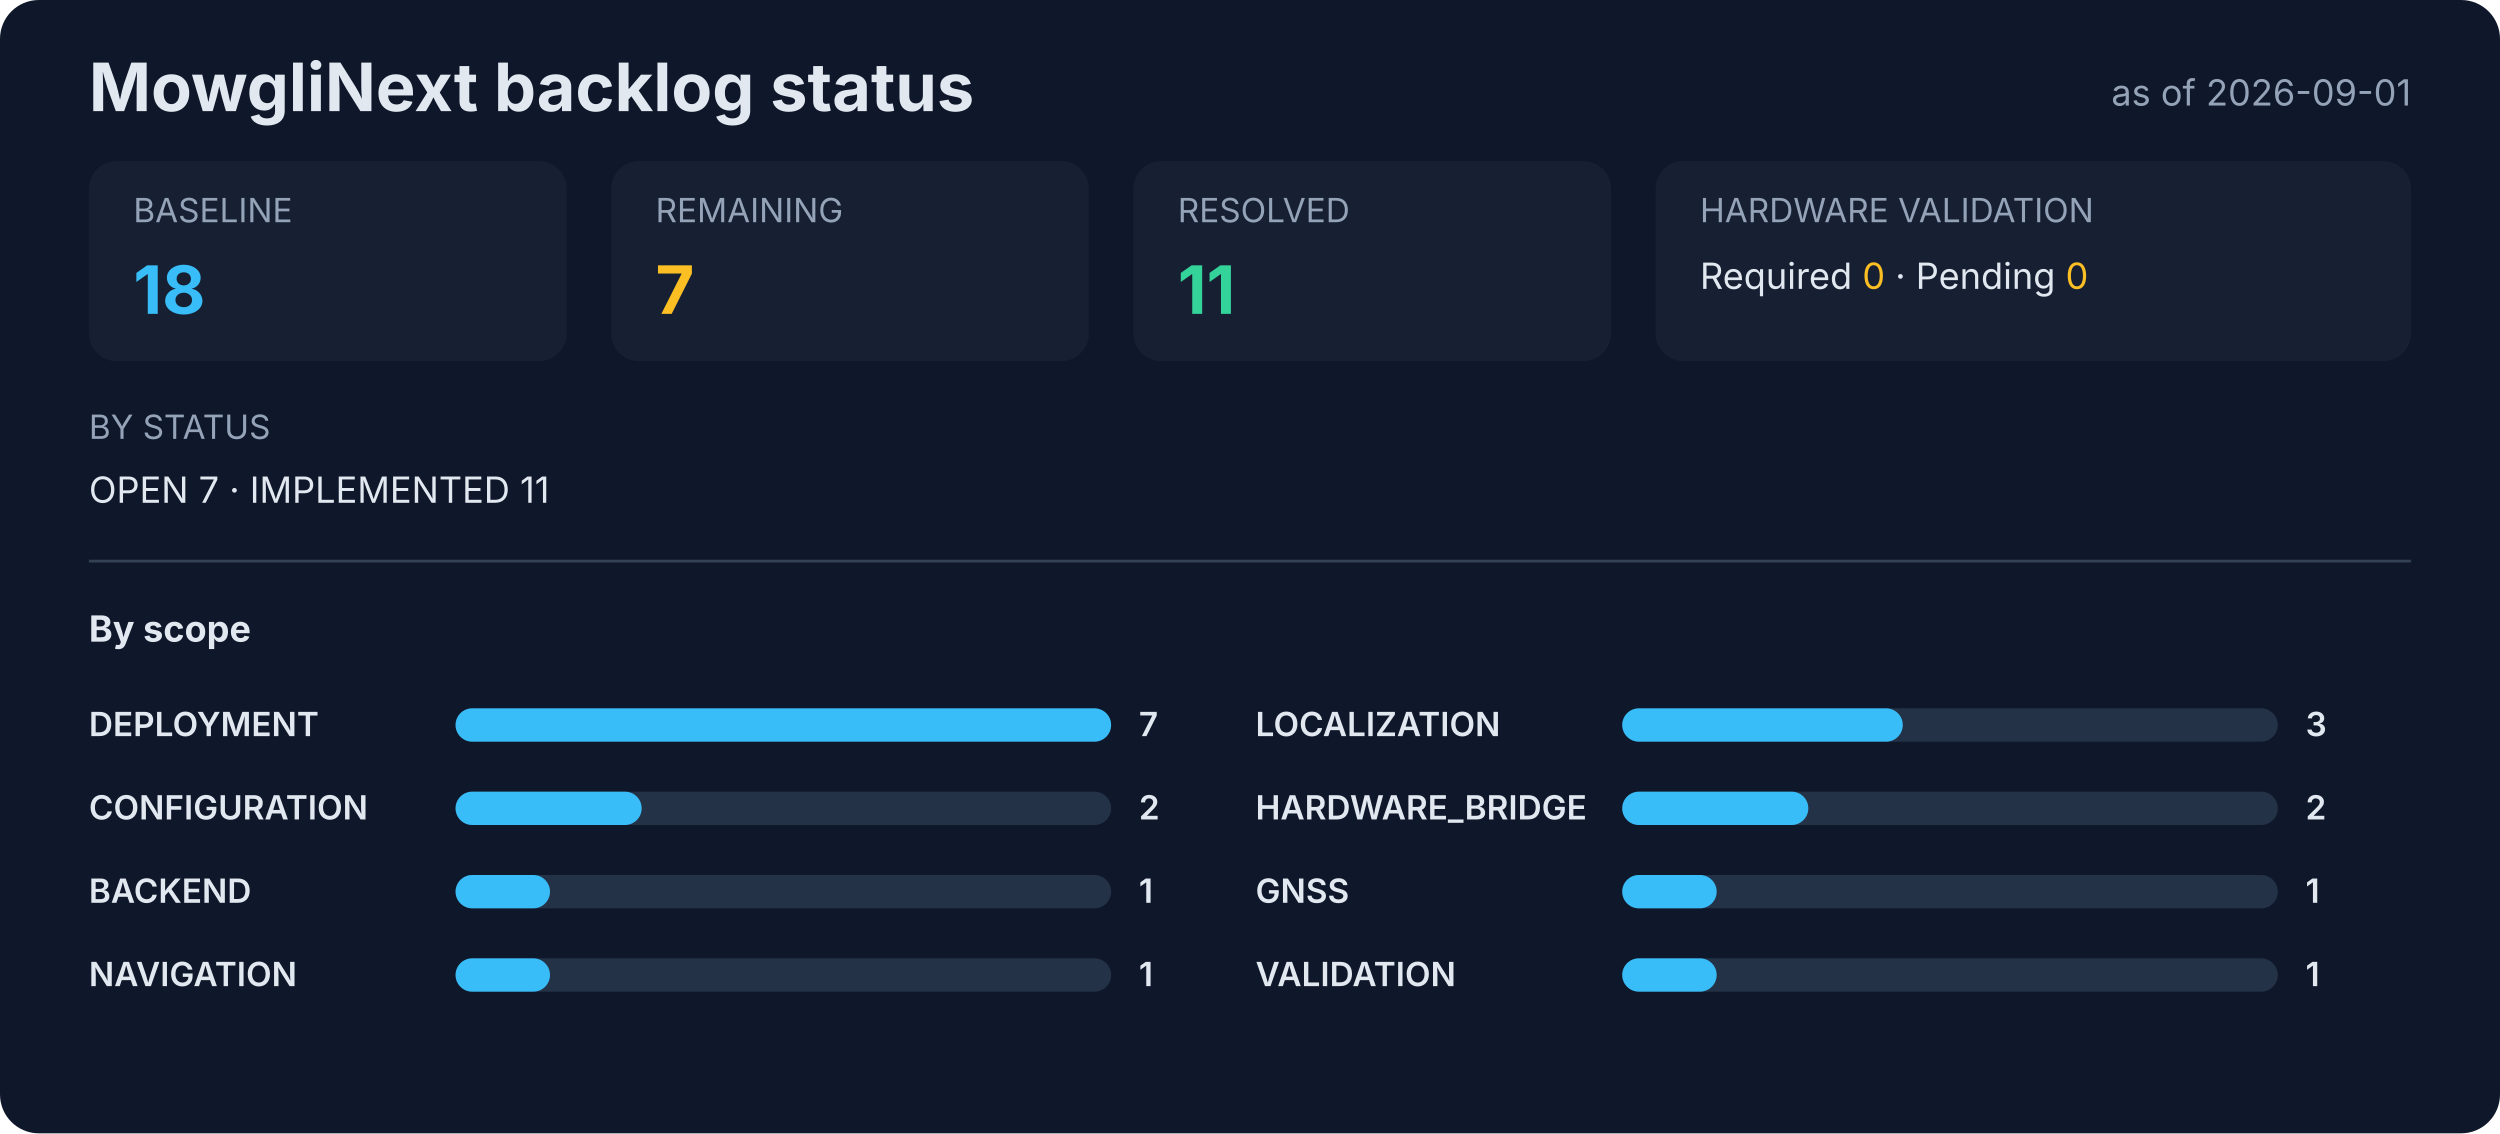
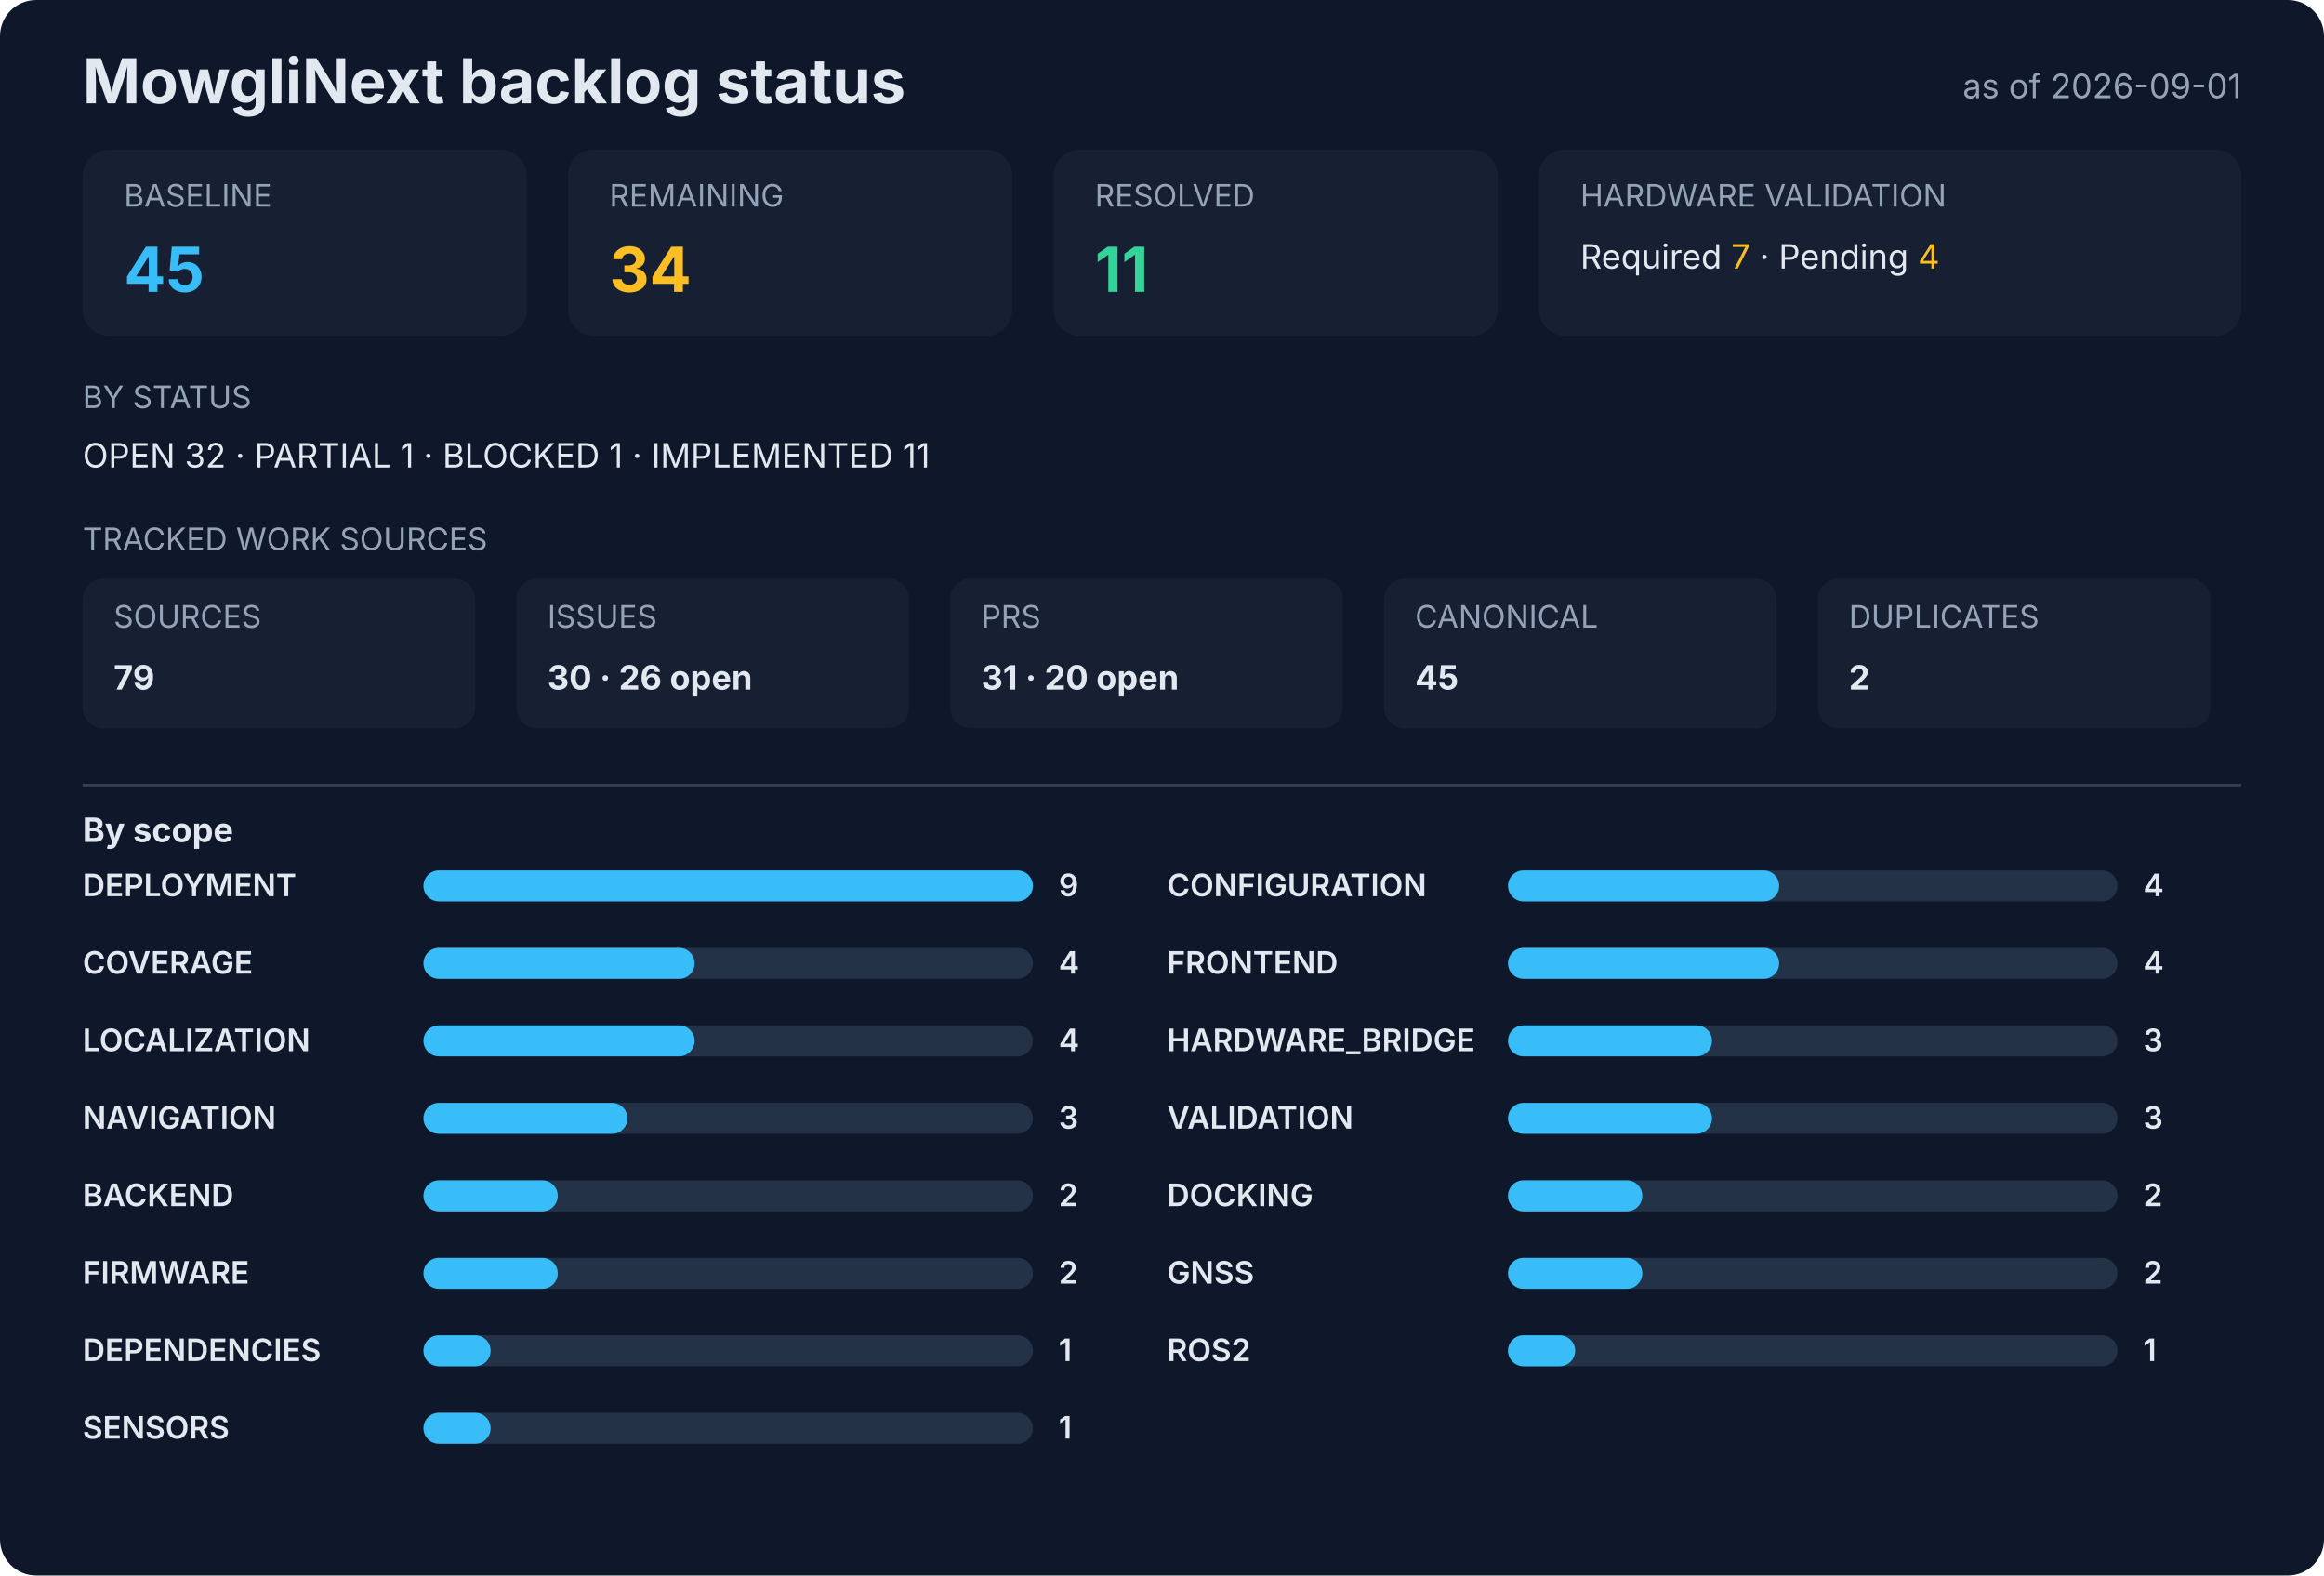
- <svg xmlns="http://www.w3.org/2000/svg" width="900" height="408" viewBox="0 0 900 408" role="img" aria-labelledby="title desc">
+ <svg xmlns="http://www.w3.org/2000/svg" width="900" height="610" viewBox="0 0 900 610" role="img" aria-labelledby="title desc">
  <style>
    .bg{fill:#0f172a}.panel{fill:#172033}.muted{fill:#94a3b8}.text{fill:#e2e8f0}.accent{fill:#38bdf8}.good{fill:#34d399}.warn{fill:#fbbf24}
    text{font-family:Inter,ui-sans-serif,system-ui,-apple-system,BlinkMacSystemFont,'Segoe UI',sans-serif}.title{font-size:24px;font-weight:700}.label{font-size:12px}.value{font-size:24px;font-weight:700}.small{font-size:13px}.scope{font-size:12px;font-weight:600}
  </style>
-   <rect class="bg" width="900" height="408" rx="14" />
+   <rect class="bg" width="900" height="610" rx="14" />
  <text class="text title" x="32" y="40">MowgliNext backlog status</text>
  <text class="muted small" x="868" y="38" text-anchor="end">as of 2026-09-01</text>
  <rect class="panel" x="32" y="58" width="172" height="72" rx="10" />
  <text class="muted label" x="48" y="80">BASELINE</text>
-   <text class="accent value" x="48" y="113">18</text>
+   <text class="accent value" x="48" y="113">45</text>
  <rect class="panel" x="220" y="58" width="172" height="72" rx="10" />
  <text class="muted label" x="236" y="80">REMAINING</text>
-   <text class="warn value" x="236" y="113">7</text>
+   <text class="warn value" x="236" y="113">34</text>
  <rect class="panel" x="408" y="58" width="172" height="72" rx="10" />
  <text class="muted label" x="424" y="80">RESOLVED</text>
  <text class="good value" x="424" y="113">11</text>
  <rect class="panel" x="596" y="58" width="272" height="72" rx="10" />
  <text class="muted label" x="612" y="80">HARDWARE VALIDATION</text>
-   <text class="text small" x="612" y="104">Required <tspan class="warn">0</tspan>  ·  Pending <tspan class="warn">0</tspan>
+   <text class="text small" x="612" y="104">Required <tspan class="warn">7</tspan>  ·  Pending <tspan class="warn">4</tspan>
  </text>
  <text class="muted label" x="32" y="158">BY STATUS</text>
-   <text class="text small" x="32" y="181">OPEN 7  ·  IMPLEMENTED 11</text>
-   <line x1="32" y1="202" x2="868" y2="202" stroke="#334155" />
-   <text class="text small" x="32" y="231" font-weight="700">By scope</text>
-   <text class="text scope" x="32" y="265">DEPLOYMENT</text>
-   <rect fill="#243247" x="164" y="255" width="236" height="12" rx="6" />
-   <rect class="accent" x="164" y="255" width="236" height="12" rx="6" />
-   <text class="text scope" x="410" y="265">7</text>
-   <text class="text scope" x="452" y="265">LOCALIZATION</text>
-   <rect fill="#243247" x="584" y="255" width="236" height="12" rx="6" />
-   <rect class="accent" x="584" y="255" width="101" height="12" rx="6" />
-   <text class="text scope" x="830" y="265">3</text>
-   <text class="text scope" x="32" y="295">CONFIGURATION</text>
-   <rect fill="#243247" x="164" y="285" width="236" height="12" rx="6" />
-   <rect class="accent" x="164" y="285" width="67" height="12" rx="6" />
-   <text class="text scope" x="410" y="295">2</text>
-   <text class="text scope" x="452" y="295">HARDWARE_BRIDGE</text>
-   <rect fill="#243247" x="584" y="285" width="236" height="12" rx="6" />
-   <rect class="accent" x="584" y="285" width="67" height="12" rx="6" />
-   <text class="text scope" x="830" y="295">2</text>
-   <text class="text scope" x="32" y="325">BACKEND</text>
-   <rect fill="#243247" x="164" y="315" width="236" height="12" rx="6" />
-   <rect class="accent" x="164" y="315" width="34" height="12" rx="6" />
-   <text class="text scope" x="410" y="325">1</text>
-   <text class="text scope" x="452" y="325">GNSS</text>
-   <rect fill="#243247" x="584" y="315" width="236" height="12" rx="6" />
-   <rect class="accent" x="584" y="315" width="34" height="12" rx="6" />
-   <text class="text scope" x="830" y="325">1</text>
-   <text class="text scope" x="32" y="355">NAVIGATION</text>
-   <rect fill="#243247" x="164" y="345" width="236" height="12" rx="6" />
-   <rect class="accent" x="164" y="345" width="34" height="12" rx="6" />
-   <text class="text scope" x="410" y="355">1</text>
-   <text class="text scope" x="452" y="355">VALIDATION</text>
-   <rect fill="#243247" x="584" y="345" width="236" height="12" rx="6" />
-   <rect class="accent" x="584" y="345" width="34" height="12" rx="6" />
-   <text class="text scope" x="830" y="355">1</text>
+   <text class="text small" x="32" y="181">OPEN 32  ·  PARTIAL 1  ·  BLOCKED 1  ·  IMPLEMENTED 11</text>
+   <text class="muted label" x="32" y="213">TRACKED WORK SOURCES</text>
+   <rect class="panel" x="32" y="224" width="152" height="58" rx="8" />
+   <text class="muted label" x="44" y="243">SOURCES</text>
+   <text class="text small" x="44" y="267" font-weight="700">79</text>
+   <rect class="panel" x="200" y="224" width="152" height="58" rx="8" />
+   <text class="muted label" x="212" y="243">ISSUES</text>
+   <text class="text small" x="212" y="267" font-weight="700">30 · 26 open</text>
+   <rect class="panel" x="368" y="224" width="152" height="58" rx="8" />
+   <text class="muted label" x="380" y="243">PRS</text>
+   <text class="text small" x="380" y="267" font-weight="700">31 · 20 open</text>
+   <rect class="panel" x="536" y="224" width="152" height="58" rx="8" />
+   <text class="muted label" x="548" y="243">CANONICAL</text>
+   <text class="text small" x="548" y="267" font-weight="700">45</text>
+   <rect class="panel" x="704" y="224" width="152" height="58" rx="8" />
+   <text class="muted label" x="716" y="243">DUPLICATES</text>
+   <text class="text small" x="716" y="267" font-weight="700">2</text>
+   <line x1="32" y1="304" x2="868" y2="304" stroke="#334155" />
+   <text class="text small" x="32" y="326" font-weight="700">By scope</text>
+   <text class="text scope" x="32" y="347">DEPLOYMENT</text>
+   <rect fill="#243247" x="164" y="337" width="236" height="12" rx="6" />
+   <rect class="accent" x="164" y="337" width="236" height="12" rx="6" />
+   <text class="text scope" x="410" y="347">9</text>
+   <text class="text scope" x="452" y="347">CONFIGURATION</text>
+   <rect fill="#243247" x="584" y="337" width="236" height="12" rx="6" />
+   <rect class="accent" x="584" y="337" width="105" height="12" rx="6" />
+   <text class="text scope" x="830" y="347">4</text>
+   <text class="text scope" x="32" y="377">COVERAGE</text>
+   <rect fill="#243247" x="164" y="367" width="236" height="12" rx="6" />
+   <rect class="accent" x="164" y="367" width="105" height="12" rx="6" />
+   <text class="text scope" x="410" y="377">4</text>
+   <text class="text scope" x="452" y="377">FRONTEND</text>
+   <rect fill="#243247" x="584" y="367" width="236" height="12" rx="6" />
+   <rect class="accent" x="584" y="367" width="105" height="12" rx="6" />
+   <text class="text scope" x="830" y="377">4</text>
+   <text class="text scope" x="32" y="407">LOCALIZATION</text>
+   <rect fill="#243247" x="164" y="397" width="236" height="12" rx="6" />
+   <rect class="accent" x="164" y="397" width="105" height="12" rx="6" />
+   <text class="text scope" x="410" y="407">4</text>
+   <text class="text scope" x="452" y="407">HARDWARE_BRIDGE</text>
+   <rect fill="#243247" x="584" y="397" width="236" height="12" rx="6" />
+   <rect class="accent" x="584" y="397" width="79" height="12" rx="6" />
+   <text class="text scope" x="830" y="407">3</text>
+   <text class="text scope" x="32" y="437">NAVIGATION</text>
+   <rect fill="#243247" x="164" y="427" width="236" height="12" rx="6" />
+   <rect class="accent" x="164" y="427" width="79" height="12" rx="6" />
+   <text class="text scope" x="410" y="437">3</text>
+   <text class="text scope" x="452" y="437">VALIDATION</text>
+   <rect fill="#243247" x="584" y="427" width="236" height="12" rx="6" />
+   <rect class="accent" x="584" y="427" width="79" height="12" rx="6" />
+   <text class="text scope" x="830" y="437">3</text>
+   <text class="text scope" x="32" y="467">BACKEND</text>
+   <rect fill="#243247" x="164" y="457" width="236" height="12" rx="6" />
+   <rect class="accent" x="164" y="457" width="52" height="12" rx="6" />
+   <text class="text scope" x="410" y="467">2</text>
+   <text class="text scope" x="452" y="467">DOCKING</text>
+   <rect fill="#243247" x="584" y="457" width="236" height="12" rx="6" />
+   <rect class="accent" x="584" y="457" width="52" height="12" rx="6" />
+   <text class="text scope" x="830" y="467">2</text>
+   <text class="text scope" x="32" y="497">FIRMWARE</text>
+   <rect fill="#243247" x="164" y="487" width="236" height="12" rx="6" />
+   <rect class="accent" x="164" y="487" width="52" height="12" rx="6" />
+   <text class="text scope" x="410" y="497">2</text>
+   <text class="text scope" x="452" y="497">GNSS</text>
+   <rect fill="#243247" x="584" y="487" width="236" height="12" rx="6" />
+   <rect class="accent" x="584" y="487" width="52" height="12" rx="6" />
+   <text class="text scope" x="830" y="497">2</text>
+   <text class="text scope" x="32" y="527">DEPENDENCIES</text>
+   <rect fill="#243247" x="164" y="517" width="236" height="12" rx="6" />
+   <rect class="accent" x="164" y="517" width="26" height="12" rx="6" />
+   <text class="text scope" x="410" y="527">1</text>
+   <text class="text scope" x="452" y="527">ROS2</text>
+   <rect fill="#243247" x="584" y="517" width="236" height="12" rx="6" />
+   <rect class="accent" x="584" y="517" width="26" height="12" rx="6" />
+   <text class="text scope" x="830" y="527">1</text>
+   <text class="text scope" x="32" y="557">SENSORS</text>
+   <rect fill="#243247" x="164" y="547" width="236" height="12" rx="6" />
+   <rect class="accent" x="164" y="547" width="26" height="12" rx="6" />
+   <text class="text scope" x="410" y="557">1</text>
</svg>
